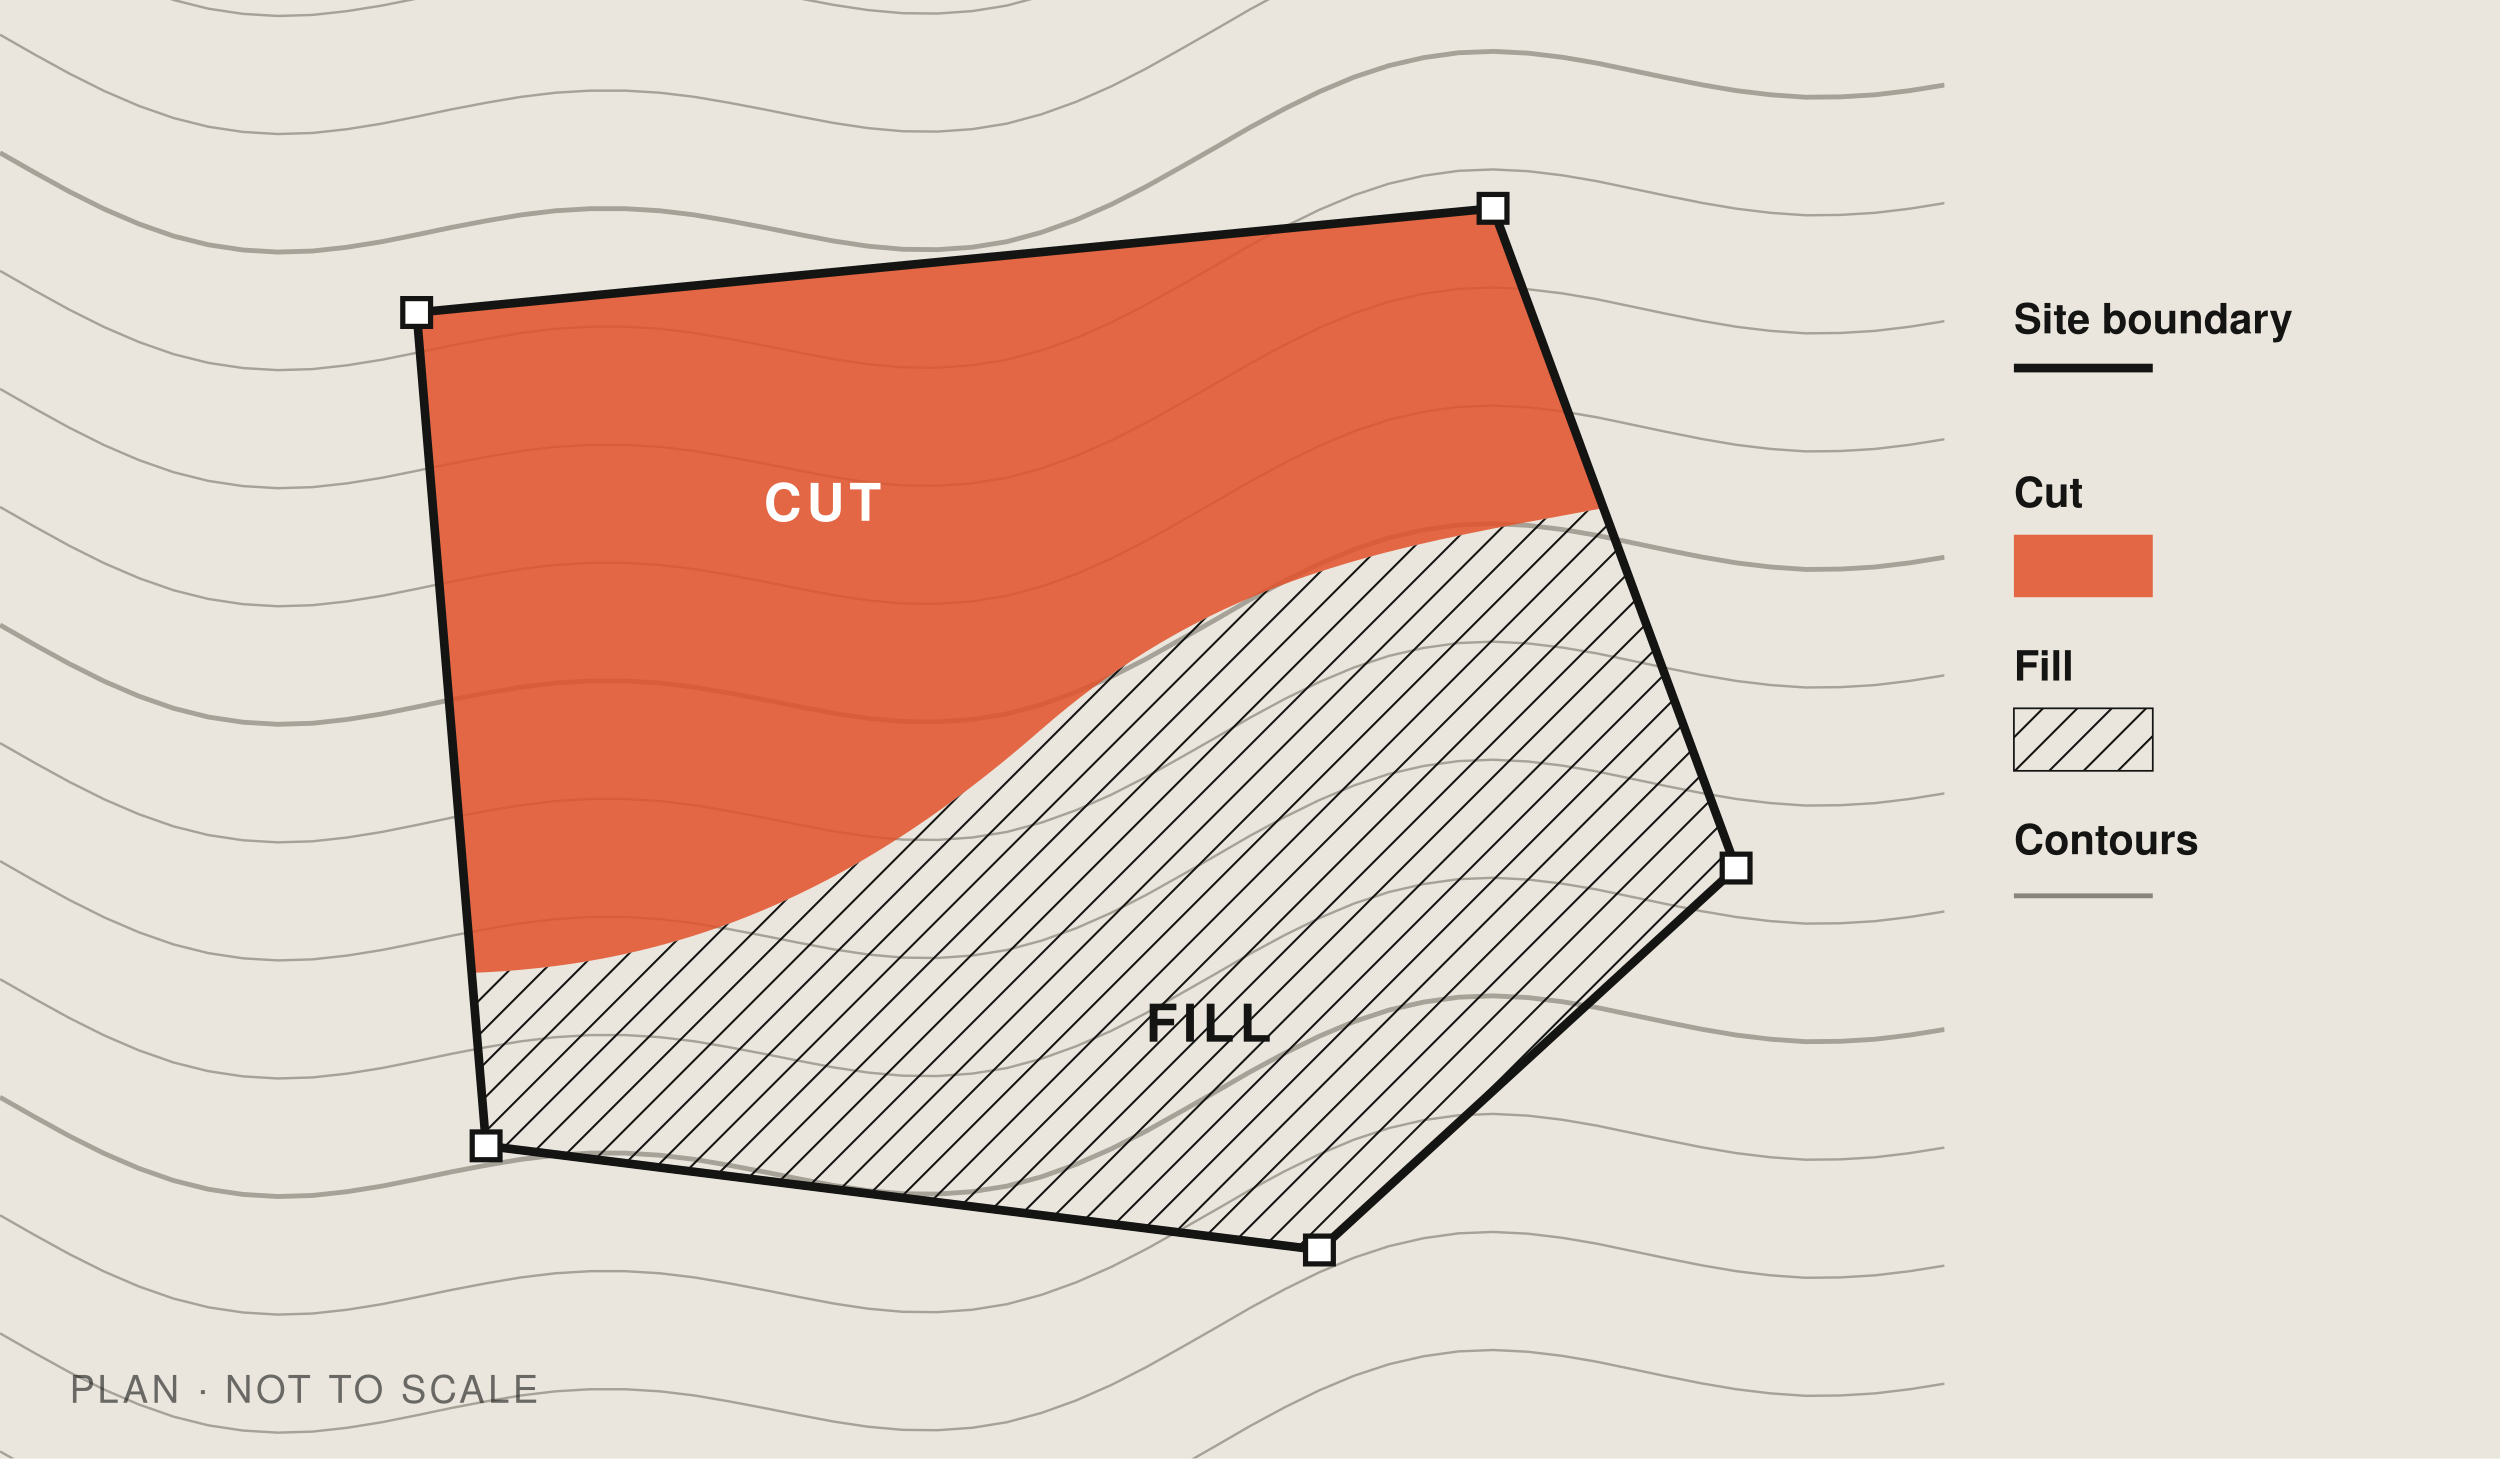
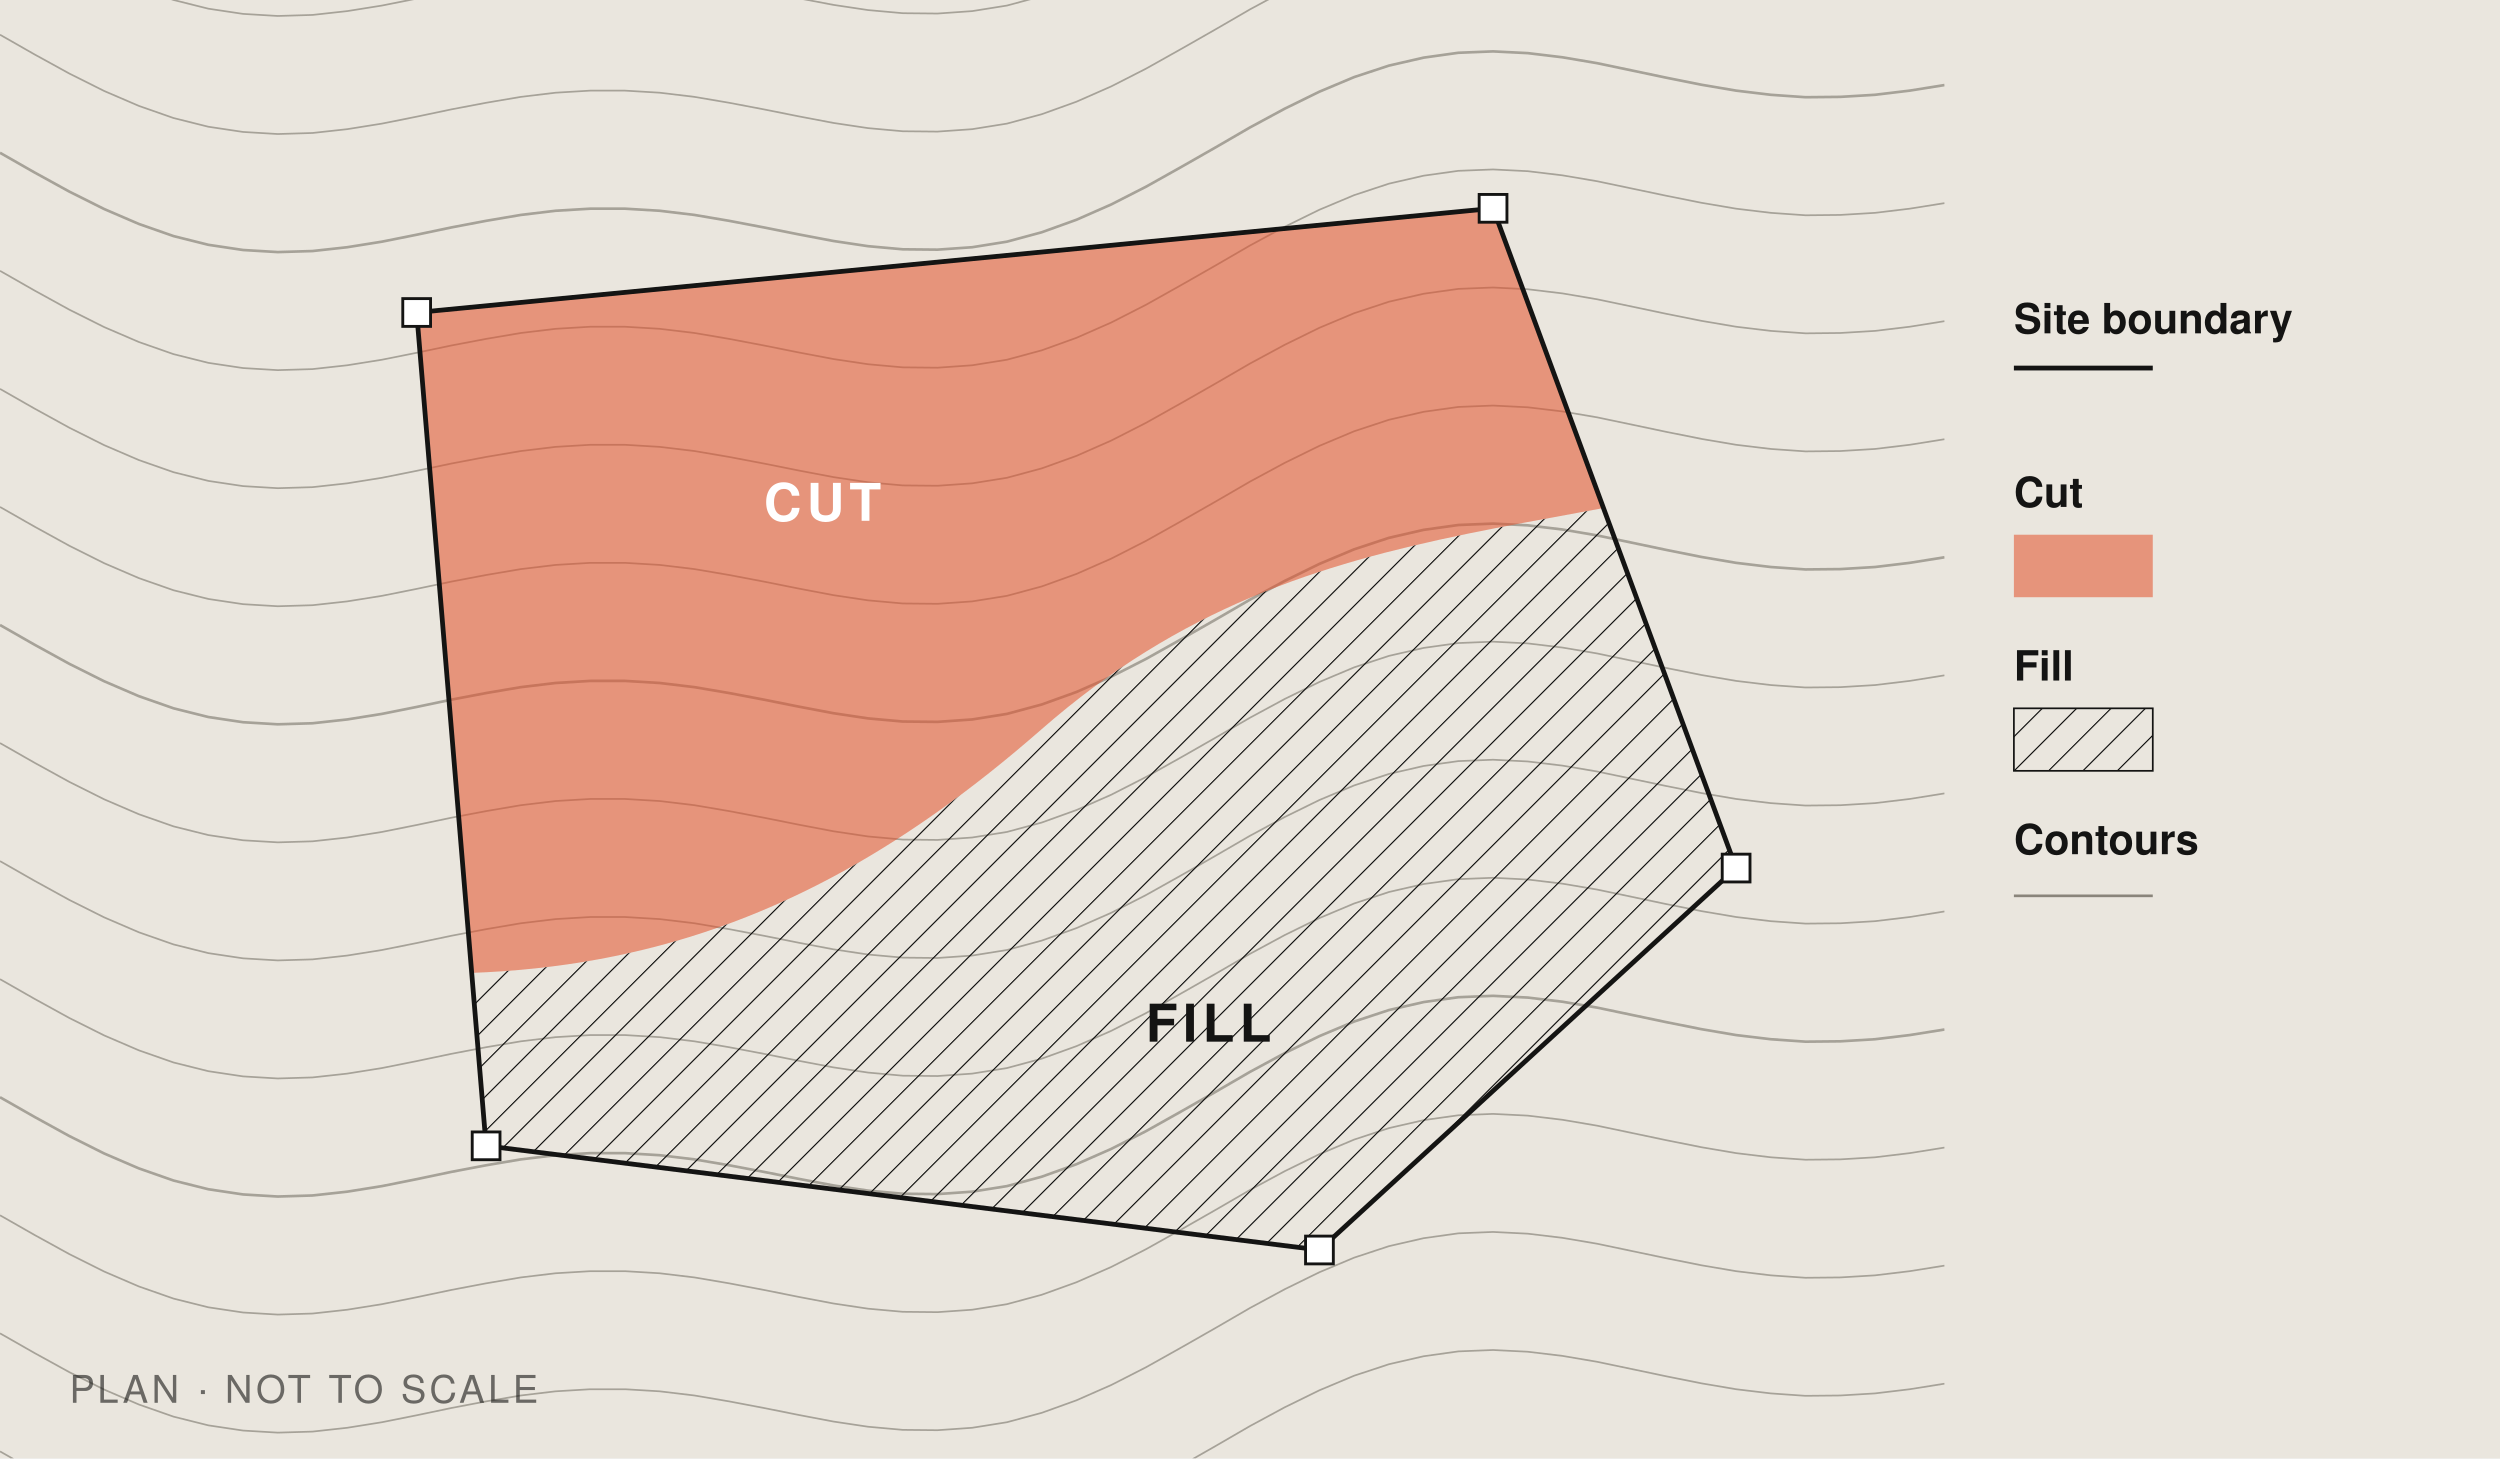
- <svg xmlns="http://www.w3.org/2000/svg" viewBox="0 0 720 420" role="img" aria-label="Plan view: a drawn site boundary over contour lines, split into an area to cut and an area to fill">
+ <svg xmlns="http://www.w3.org/2000/svg" data-thinned="1" viewBox="0 0 720 420" role="img" aria-label="Plan view: a drawn site boundary over contour lines, split into an area to cut and an area to fill">
  <rect width="720" height="420" fill="#EAE6DE" />
  <defs>
    <pattern id="h2" width="7" height="7" patternUnits="userSpaceOnUse" patternTransform="rotate(45)">
-       <line x1="0" y1="0" x2="0" y2="7" stroke="#141413" stroke-width="1.2" />
+       <line x1="0" y1="0" x2="0" y2="7" stroke="#141413" stroke-width="0.66" />
    </pattern>
    <clipPath id="sheet">
      <rect width="560" height="420" />
    </clipPath>
    <clipPath id="site">
      <path id="sp" d="M120 90 L430 60 L500 250 L380 360 L140 330 Z" />
    </clipPath>
  </defs>
-   <polyline clip-path="url(#sheet)" points="0,-24.0 10,-18.3 20,-12.8 30,-7.8 40,-3.5 50,0.0 60,2.5 70,4.0 80,4.6 90,4.3 100,3.2 110,1.6 120,-0.4 130,-2.5 140,-4.4 150,-6.1 160,-7.3 170,-7.9 180,-7.9 190,-7.3 200,-6.1 210,-4.4 220,-2.5 230,-0.5 240,1.4 250,2.9 260,3.8 270,3.9 280,3.2 290,1.6 300,-1.1 310,-4.7 320,-9.1 330,-14.2 340,-19.8 350,-25.5 360,-31.3 370,-36.7 380,-41.6 390,-45.8 400,-49.1 410,-51.4 420,-52.8 430,-53.2 440,-52.7 450,-51.5 460,-49.8 470,-47.7 480,-45.6 490,-43.6 500,-41.9 510,-40.7 520,-40.0 530,-40.1 540,-40.7 550,-41.9 560,-43.5" fill="none" stroke="#8A857B" stroke-width="0.7" stroke-opacity=".7" />
-   <polyline clip-path="url(#sheet)" points="0,10.0 10,15.7 20,21.2 30,26.2 40,30.5 50,34.0 60,36.5 70,38.0 80,38.6 90,38.3 100,37.2 110,35.6 120,33.6 130,31.5 140,29.6 150,27.9 160,26.7 170,26.1 180,26.1 190,26.7 200,27.9 210,29.6 220,31.5 230,33.5 240,35.4 250,36.9 260,37.8 270,37.9 280,37.2 290,35.6 300,32.9 310,29.3 320,24.9 330,19.8 340,14.2 350,8.5 360,2.7 370,-2.7 380,-7.6 390,-11.8 400,-15.1 410,-17.4 420,-18.8 430,-19.2 440,-18.7 450,-17.5 460,-15.8 470,-13.7 480,-11.6 490,-9.6 500,-7.9 510,-6.7 520,-6.0 530,-6.1 540,-6.7 550,-7.9 560,-9.5" fill="none" stroke="#8A857B" stroke-width="0.7" stroke-opacity=".7" />
-   <polyline clip-path="url(#sheet)" points="0,44.0 10,49.7 20,55.2 30,60.2 40,64.5 50,68.0 60,70.5 70,72.0 80,72.6 90,72.3 100,71.2 110,69.6 120,67.6 130,65.5 140,63.6 150,61.9 160,60.7 170,60.1 180,60.1 190,60.7 200,61.9 210,63.6 220,65.5 230,67.5 240,69.4 250,70.9 260,71.8 270,71.9 280,71.2 290,69.6 300,66.9 310,63.3 320,58.9 330,53.8 340,48.2 350,42.5 360,36.7 370,31.3 380,26.4 390,22.2 400,18.9 410,16.6 420,15.2 430,14.8 440,15.3 450,16.5 460,18.2 470,20.3 480,22.4 490,24.4 500,26.1 510,27.3 520,28.0 530,27.9 540,27.3 550,26.1 560,24.5" fill="none" stroke="#8A857B" stroke-width="1.4" stroke-opacity=".7" />
-   <polyline clip-path="url(#sheet)" points="0,78.0 10,83.7 20,89.2 30,94.2 40,98.5 50,102.0 60,104.5 70,106.0 80,106.6 90,106.3 100,105.2 110,103.6 120,101.6 130,99.5 140,97.6 150,95.9 160,94.7 170,94.1 180,94.1 190,94.7 200,95.9 210,97.6 220,99.5 230,101.5 240,103.4 250,104.9 260,105.8 270,105.9 280,105.2 290,103.6 300,100.9 310,97.3 320,92.9 330,87.8 340,82.2 350,76.5 360,70.7 370,65.3 380,60.4 390,56.2 400,52.9 410,50.6 420,49.2 430,48.8 440,49.3 450,50.5 460,52.2 470,54.3 480,56.4 490,58.4 500,60.1 510,61.3 520,62.0 530,61.9 540,61.3 550,60.1 560,58.5" fill="none" stroke="#8A857B" stroke-width="0.7" stroke-opacity=".7" />
-   <polyline clip-path="url(#sheet)" points="0,112.0 10,117.7 20,123.2 30,128.2 40,132.5 50,136.0 60,138.5 70,140.0 80,140.6 90,140.3 100,139.2 110,137.6 120,135.6 130,133.5 140,131.6 150,129.9 160,128.7 170,128.1 180,128.1 190,128.7 200,129.9 210,131.6 220,133.5 230,135.5 240,137.4 250,138.9 260,139.8 270,139.9 280,139.2 290,137.6 300,134.9 310,131.3 320,126.9 330,121.8 340,116.2 350,110.5 360,104.7 370,99.3 380,94.4 390,90.2 400,86.9 410,84.6 420,83.2 430,82.8 440,83.3 450,84.5 460,86.2 470,88.3 480,90.4 490,92.4 500,94.1 510,95.3 520,96.0 530,95.9 540,95.3 550,94.1 560,92.5" fill="none" stroke="#8A857B" stroke-width="0.7" stroke-opacity=".7" />
-   <polyline clip-path="url(#sheet)" points="0,146.0 10,151.7 20,157.2 30,162.2 40,166.5 50,170.0 60,172.5 70,174.0 80,174.6 90,174.3 100,173.2 110,171.6 120,169.6 130,167.5 140,165.6 150,163.9 160,162.7 170,162.1 180,162.1 190,162.7 200,163.9 210,165.6 220,167.5 230,169.5 240,171.4 250,172.9 260,173.8 270,173.9 280,173.2 290,171.6 300,168.9 310,165.3 320,160.9 330,155.8 340,150.2 350,144.5 360,138.7 370,133.3 380,128.4 390,124.2 400,120.9 410,118.6 420,117.2 430,116.8 440,117.3 450,118.5 460,120.2 470,122.3 480,124.4 490,126.4 500,128.1 510,129.3 520,130.0 530,129.9 540,129.3 550,128.1 560,126.5" fill="none" stroke="#8A857B" stroke-width="0.7" stroke-opacity=".7" />
-   <polyline clip-path="url(#sheet)" points="0,180.0 10,185.7 20,191.2 30,196.2 40,200.5 50,204.0 60,206.5 70,208.0 80,208.6 90,208.3 100,207.2 110,205.6 120,203.6 130,201.5 140,199.6 150,197.9 160,196.7 170,196.1 180,196.1 190,196.7 200,197.9 210,199.6 220,201.5 230,203.5 240,205.4 250,206.9 260,207.8 270,207.9 280,207.2 290,205.6 300,202.9 310,199.3 320,194.9 330,189.8 340,184.2 350,178.5 360,172.7 370,167.3 380,162.4 390,158.2 400,154.9 410,152.6 420,151.2 430,150.8 440,151.3 450,152.5 460,154.2 470,156.3 480,158.4 490,160.4 500,162.1 510,163.3 520,164.0 530,163.9 540,163.3 550,162.1 560,160.5" fill="none" stroke="#8A857B" stroke-width="1.4" stroke-opacity=".7" />
-   <polyline clip-path="url(#sheet)" points="0,214.0 10,219.7 20,225.2 30,230.2 40,234.5 50,238.0 60,240.5 70,242.0 80,242.6 90,242.3 100,241.2 110,239.6 120,237.6 130,235.5 140,233.6 150,231.9 160,230.7 170,230.1 180,230.1 190,230.7 200,231.9 210,233.6 220,235.5 230,237.5 240,239.4 250,240.9 260,241.8 270,241.9 280,241.2 290,239.6 300,236.9 310,233.3 320,228.9 330,223.8 340,218.2 350,212.5 360,206.7 370,201.3 380,196.4 390,192.2 400,188.9 410,186.6 420,185.2 430,184.8 440,185.3 450,186.5 460,188.2 470,190.3 480,192.4 490,194.4 500,196.1 510,197.3 520,198.0 530,197.9 540,197.3 550,196.1 560,194.5" fill="none" stroke="#8A857B" stroke-width="0.7" stroke-opacity=".7" />
-   <polyline clip-path="url(#sheet)" points="0,248.0 10,253.7 20,259.2 30,264.2 40,268.5 50,272.0 60,274.5 70,276.0 80,276.6 90,276.3 100,275.2 110,273.6 120,271.6 130,269.5 140,267.6 150,265.9 160,264.7 170,264.1 180,264.1 190,264.7 200,265.9 210,267.6 220,269.5 230,271.5 240,273.4 250,274.9 260,275.8 270,275.9 280,275.2 290,273.6 300,270.9 310,267.3 320,262.9 330,257.8 340,252.2 350,246.5 360,240.7 370,235.3 380,230.4 390,226.2 400,222.9 410,220.6 420,219.2 430,218.8 440,219.3 450,220.5 460,222.2 470,224.3 480,226.4 490,228.4 500,230.1 510,231.3 520,232.0 530,231.9 540,231.3 550,230.1 560,228.5" fill="none" stroke="#8A857B" stroke-width="0.7" stroke-opacity=".7" />
-   <polyline clip-path="url(#sheet)" points="0,282.0 10,287.7 20,293.2 30,298.2 40,302.5 50,306.0 60,308.5 70,310.0 80,310.6 90,310.3 100,309.2 110,307.6 120,305.6 130,303.5 140,301.6 150,299.9 160,298.7 170,298.1 180,298.1 190,298.7 200,299.9 210,301.6 220,303.5 230,305.5 240,307.4 250,308.9 260,309.8 270,309.9 280,309.2 290,307.6 300,304.9 310,301.3 320,296.9 330,291.8 340,286.2 350,280.5 360,274.7 370,269.3 380,264.4 390,260.2 400,256.9 410,254.6 420,253.2 430,252.8 440,253.3 450,254.5 460,256.2 470,258.3 480,260.4 490,262.4 500,264.1 510,265.3 520,266.0 530,265.9 540,265.3 550,264.1 560,262.5" fill="none" stroke="#8A857B" stroke-width="0.7" stroke-opacity=".7" />
-   <polyline clip-path="url(#sheet)" points="0,316.0 10,321.7 20,327.2 30,332.2 40,336.5 50,340.0 60,342.5 70,344.0 80,344.6 90,344.3 100,343.2 110,341.6 120,339.6 130,337.5 140,335.6 150,333.9 160,332.7 170,332.1 180,332.1 190,332.7 200,333.9 210,335.6 220,337.5 230,339.5 240,341.4 250,342.9 260,343.8 270,343.9 280,343.2 290,341.6 300,338.9 310,335.3 320,330.9 330,325.8 340,320.2 350,314.5 360,308.7 370,303.3 380,298.4 390,294.2 400,290.9 410,288.6 420,287.2 430,286.8 440,287.3 450,288.5 460,290.2 470,292.3 480,294.4 490,296.4 500,298.1 510,299.3 520,300.0 530,299.9 540,299.3 550,298.1 560,296.5" fill="none" stroke="#8A857B" stroke-width="1.4" stroke-opacity=".7" />
-   <polyline clip-path="url(#sheet)" points="0,350.0 10,355.7 20,361.2 30,366.2 40,370.5 50,374.0 60,376.5 70,378.0 80,378.6 90,378.3 100,377.2 110,375.6 120,373.6 130,371.5 140,369.6 150,367.9 160,366.7 170,366.1 180,366.1 190,366.7 200,367.9 210,369.6 220,371.5 230,373.5 240,375.4 250,376.9 260,377.8 270,377.9 280,377.2 290,375.6 300,372.9 310,369.3 320,364.9 330,359.8 340,354.2 350,348.5 360,342.7 370,337.3 380,332.4 390,328.2 400,324.9 410,322.6 420,321.2 430,320.8 440,321.3 450,322.5 460,324.2 470,326.3 480,328.4 490,330.4 500,332.1 510,333.3 520,334.0 530,333.9 540,333.3 550,332.1 560,330.5" fill="none" stroke="#8A857B" stroke-width="0.7" stroke-opacity=".7" />
-   <polyline clip-path="url(#sheet)" points="0,384.0 10,389.7 20,395.2 30,400.2 40,404.5 50,408.0 60,410.5 70,412.0 80,412.6 90,412.3 100,411.2 110,409.6 120,407.6 130,405.5 140,403.6 150,401.9 160,400.7 170,400.1 180,400.1 190,400.7 200,401.9 210,403.6 220,405.5 230,407.5 240,409.4 250,410.9 260,411.8 270,411.9 280,411.2 290,409.6 300,406.9 310,403.3 320,398.9 330,393.8 340,388.2 350,382.5 360,376.7 370,371.3 380,366.4 390,362.2 400,358.9 410,356.6 420,355.2 430,354.8 440,355.3 450,356.5 460,358.2 470,360.3 480,362.4 490,364.4 500,366.1 510,367.3 520,368.0 530,367.9 540,367.3 550,366.1 560,364.5" fill="none" stroke="#8A857B" stroke-width="0.7" stroke-opacity=".7" />
-   <polyline clip-path="url(#sheet)" points="0,418.0 10,423.7 20,429.2 30,434.2 40,438.5 50,442.0 60,444.5 70,446.0 80,446.6 90,446.3 100,445.2 110,443.6 120,441.6 130,439.5 140,437.6 150,435.9 160,434.7 170,434.1 180,434.1 190,434.7 200,435.9 210,437.6 220,439.5 230,441.5 240,443.4 250,444.9 260,445.8 270,445.9 280,445.2 290,443.6 300,440.9 310,437.3 320,432.9 330,427.8 340,422.2 350,416.5 360,410.7 370,405.3 380,400.4 390,396.2 400,392.9 410,390.6 420,389.2 430,388.8 440,389.3 450,390.5 460,392.2 470,394.3 480,396.4 490,398.4 500,400.1 510,401.3 520,402.0 530,401.9 540,401.3 550,400.1 560,398.5" fill="none" stroke="#8A857B" stroke-width="0.7" stroke-opacity=".7" />
-   <polyline clip-path="url(#sheet)" points="0,452.0 10,457.7 20,463.2 30,468.2 40,472.5 50,476.0 60,478.5 70,480.0 80,480.6 90,480.3 100,479.2 110,477.6 120,475.6 130,473.5 140,471.6 150,469.9 160,468.7 170,468.1 180,468.1 190,468.7 200,469.9 210,471.6 220,473.5 230,475.5 240,477.4 250,478.9 260,479.8 270,479.9 280,479.2 290,477.6 300,474.9 310,471.3 320,466.9 330,461.8 340,456.2 350,450.5 360,444.7 370,439.3 380,434.4 390,430.2 400,426.9 410,424.6 420,423.2 430,422.8 440,423.3 450,424.5 460,426.2 470,428.3 480,430.4 490,432.4 500,434.1 510,435.3 520,436.0 530,435.9 540,435.3 550,434.1 560,432.5" fill="none" stroke="#8A857B" stroke-width="1.4" stroke-opacity=".7" />
+   <polyline clip-path="url(#sheet)" points="0,-24.0 10,-18.3 20,-12.8 30,-7.8 40,-3.5 50,0.0 60,2.5 70,4.0 80,4.6 90,4.3 100,3.2 110,1.6 120,-0.4 130,-2.5 140,-4.4 150,-6.1 160,-7.3 170,-7.9 180,-7.9 190,-7.3 200,-6.1 210,-4.4 220,-2.5 230,-0.5 240,1.4 250,2.9 260,3.8 270,3.9 280,3.2 290,1.6 300,-1.1 310,-4.7 320,-9.1 330,-14.2 340,-19.8 350,-25.5 360,-31.3 370,-36.7 380,-41.6 390,-45.8 400,-49.1 410,-51.4 420,-52.8 430,-53.2 440,-52.7 450,-51.5 460,-49.8 470,-47.7 480,-45.6 490,-43.6 500,-41.9 510,-40.7 520,-40.0 530,-40.1 540,-40.7 550,-41.9 560,-43.5" fill="none" stroke="#8A857B" stroke-width="0.5" stroke-opacity=".7" />
+   <polyline clip-path="url(#sheet)" points="0,10.0 10,15.7 20,21.2 30,26.2 40,30.5 50,34.0 60,36.5 70,38.0 80,38.6 90,38.3 100,37.2 110,35.6 120,33.6 130,31.5 140,29.6 150,27.9 160,26.7 170,26.1 180,26.1 190,26.7 200,27.9 210,29.6 220,31.5 230,33.5 240,35.4 250,36.9 260,37.8 270,37.9 280,37.2 290,35.6 300,32.9 310,29.3 320,24.9 330,19.8 340,14.2 350,8.5 360,2.7 370,-2.7 380,-7.6 390,-11.8 400,-15.1 410,-17.4 420,-18.8 430,-19.2 440,-18.7 450,-17.5 460,-15.8 470,-13.7 480,-11.6 490,-9.6 500,-7.9 510,-6.7 520,-6.0 530,-6.1 540,-6.7 550,-7.9 560,-9.5" fill="none" stroke="#8A857B" stroke-width="0.5" stroke-opacity=".7" />
+   <polyline clip-path="url(#sheet)" points="0,44.0 10,49.7 20,55.2 30,60.2 40,64.5 50,68.0 60,70.5 70,72.0 80,72.6 90,72.3 100,71.2 110,69.6 120,67.6 130,65.5 140,63.6 150,61.9 160,60.7 170,60.1 180,60.1 190,60.7 200,61.9 210,63.6 220,65.5 230,67.5 240,69.4 250,70.9 260,71.8 270,71.9 280,71.2 290,69.6 300,66.9 310,63.3 320,58.9 330,53.8 340,48.2 350,42.5 360,36.7 370,31.3 380,26.4 390,22.2 400,18.9 410,16.6 420,15.2 430,14.8 440,15.3 450,16.5 460,18.2 470,20.3 480,22.4 490,24.4 500,26.1 510,27.3 520,28.0 530,27.9 540,27.3 550,26.1 560,24.5" fill="none" stroke="#8A857B" stroke-width="0.77" stroke-opacity=".7" />
+   <polyline clip-path="url(#sheet)" points="0,78.0 10,83.7 20,89.2 30,94.2 40,98.5 50,102.0 60,104.5 70,106.0 80,106.6 90,106.3 100,105.2 110,103.6 120,101.6 130,99.5 140,97.6 150,95.9 160,94.7 170,94.1 180,94.1 190,94.7 200,95.9 210,97.6 220,99.5 230,101.5 240,103.4 250,104.9 260,105.8 270,105.9 280,105.2 290,103.6 300,100.9 310,97.3 320,92.9 330,87.8 340,82.2 350,76.5 360,70.7 370,65.3 380,60.4 390,56.2 400,52.9 410,50.6 420,49.2 430,48.8 440,49.3 450,50.5 460,52.2 470,54.3 480,56.4 490,58.4 500,60.1 510,61.3 520,62.0 530,61.9 540,61.3 550,60.1 560,58.5" fill="none" stroke="#8A857B" stroke-width="0.5" stroke-opacity=".7" />
+   <polyline clip-path="url(#sheet)" points="0,112.0 10,117.7 20,123.2 30,128.2 40,132.5 50,136.0 60,138.5 70,140.0 80,140.6 90,140.3 100,139.2 110,137.6 120,135.6 130,133.5 140,131.6 150,129.9 160,128.7 170,128.1 180,128.1 190,128.7 200,129.9 210,131.6 220,133.5 230,135.5 240,137.4 250,138.9 260,139.8 270,139.9 280,139.2 290,137.6 300,134.9 310,131.3 320,126.9 330,121.8 340,116.2 350,110.5 360,104.7 370,99.3 380,94.4 390,90.2 400,86.9 410,84.6 420,83.2 430,82.8 440,83.3 450,84.5 460,86.2 470,88.3 480,90.4 490,92.4 500,94.1 510,95.3 520,96.0 530,95.9 540,95.3 550,94.1 560,92.5" fill="none" stroke="#8A857B" stroke-width="0.5" stroke-opacity=".7" />
+   <polyline clip-path="url(#sheet)" points="0,146.0 10,151.7 20,157.2 30,162.2 40,166.5 50,170.0 60,172.5 70,174.0 80,174.6 90,174.3 100,173.2 110,171.6 120,169.6 130,167.5 140,165.6 150,163.9 160,162.7 170,162.1 180,162.1 190,162.7 200,163.9 210,165.6 220,167.5 230,169.5 240,171.4 250,172.9 260,173.8 270,173.9 280,173.2 290,171.6 300,168.9 310,165.3 320,160.9 330,155.8 340,150.2 350,144.5 360,138.7 370,133.3 380,128.4 390,124.2 400,120.9 410,118.6 420,117.2 430,116.8 440,117.3 450,118.5 460,120.2 470,122.3 480,124.4 490,126.4 500,128.1 510,129.3 520,130.0 530,129.9 540,129.3 550,128.1 560,126.5" fill="none" stroke="#8A857B" stroke-width="0.5" stroke-opacity=".7" />
+   <polyline clip-path="url(#sheet)" points="0,180.0 10,185.7 20,191.2 30,196.2 40,200.5 50,204.0 60,206.5 70,208.0 80,208.6 90,208.3 100,207.2 110,205.6 120,203.6 130,201.5 140,199.6 150,197.9 160,196.7 170,196.1 180,196.1 190,196.7 200,197.9 210,199.6 220,201.5 230,203.5 240,205.4 250,206.9 260,207.8 270,207.9 280,207.2 290,205.6 300,202.9 310,199.3 320,194.9 330,189.8 340,184.2 350,178.5 360,172.7 370,167.3 380,162.4 390,158.2 400,154.9 410,152.6 420,151.2 430,150.8 440,151.3 450,152.5 460,154.2 470,156.3 480,158.4 490,160.4 500,162.1 510,163.3 520,164.0 530,163.9 540,163.3 550,162.1 560,160.5" fill="none" stroke="#8A857B" stroke-width="0.77" stroke-opacity=".7" />
+   <polyline clip-path="url(#sheet)" points="0,214.0 10,219.7 20,225.2 30,230.2 40,234.5 50,238.0 60,240.5 70,242.0 80,242.6 90,242.3 100,241.2 110,239.6 120,237.6 130,235.5 140,233.6 150,231.9 160,230.7 170,230.1 180,230.1 190,230.7 200,231.9 210,233.6 220,235.5 230,237.5 240,239.4 250,240.9 260,241.8 270,241.9 280,241.2 290,239.6 300,236.9 310,233.3 320,228.9 330,223.8 340,218.2 350,212.5 360,206.7 370,201.3 380,196.4 390,192.2 400,188.9 410,186.6 420,185.2 430,184.8 440,185.3 450,186.5 460,188.2 470,190.3 480,192.4 490,194.4 500,196.1 510,197.3 520,198.0 530,197.9 540,197.3 550,196.1 560,194.5" fill="none" stroke="#8A857B" stroke-width="0.5" stroke-opacity=".7" />
+   <polyline clip-path="url(#sheet)" points="0,248.0 10,253.7 20,259.2 30,264.2 40,268.5 50,272.0 60,274.5 70,276.0 80,276.6 90,276.3 100,275.2 110,273.6 120,271.6 130,269.5 140,267.6 150,265.9 160,264.7 170,264.1 180,264.1 190,264.7 200,265.9 210,267.6 220,269.5 230,271.5 240,273.4 250,274.9 260,275.8 270,275.9 280,275.2 290,273.6 300,270.9 310,267.3 320,262.9 330,257.8 340,252.2 350,246.5 360,240.7 370,235.3 380,230.4 390,226.2 400,222.9 410,220.6 420,219.2 430,218.8 440,219.3 450,220.5 460,222.2 470,224.3 480,226.4 490,228.4 500,230.1 510,231.3 520,232.0 530,231.9 540,231.3 550,230.1 560,228.5" fill="none" stroke="#8A857B" stroke-width="0.5" stroke-opacity=".7" />
+   <polyline clip-path="url(#sheet)" points="0,282.0 10,287.7 20,293.2 30,298.2 40,302.5 50,306.0 60,308.5 70,310.0 80,310.6 90,310.3 100,309.2 110,307.6 120,305.6 130,303.5 140,301.6 150,299.9 160,298.7 170,298.1 180,298.1 190,298.7 200,299.9 210,301.6 220,303.5 230,305.5 240,307.4 250,308.9 260,309.8 270,309.9 280,309.2 290,307.6 300,304.9 310,301.3 320,296.9 330,291.8 340,286.2 350,280.5 360,274.7 370,269.3 380,264.4 390,260.2 400,256.9 410,254.6 420,253.2 430,252.8 440,253.3 450,254.5 460,256.2 470,258.3 480,260.4 490,262.4 500,264.1 510,265.3 520,266.0 530,265.9 540,265.3 550,264.1 560,262.5" fill="none" stroke="#8A857B" stroke-width="0.5" stroke-opacity=".7" />
+   <polyline clip-path="url(#sheet)" points="0,316.0 10,321.7 20,327.2 30,332.2 40,336.5 50,340.0 60,342.5 70,344.0 80,344.6 90,344.3 100,343.2 110,341.6 120,339.6 130,337.5 140,335.6 150,333.9 160,332.7 170,332.1 180,332.1 190,332.7 200,333.9 210,335.6 220,337.5 230,339.5 240,341.4 250,342.9 260,343.8 270,343.9 280,343.2 290,341.6 300,338.9 310,335.3 320,330.9 330,325.8 340,320.2 350,314.5 360,308.7 370,303.3 380,298.4 390,294.2 400,290.9 410,288.6 420,287.2 430,286.8 440,287.3 450,288.5 460,290.2 470,292.3 480,294.4 490,296.4 500,298.1 510,299.3 520,300.0 530,299.9 540,299.3 550,298.1 560,296.5" fill="none" stroke="#8A857B" stroke-width="0.77" stroke-opacity=".7" />
+   <polyline clip-path="url(#sheet)" points="0,350.0 10,355.7 20,361.2 30,366.2 40,370.5 50,374.0 60,376.5 70,378.0 80,378.6 90,378.3 100,377.2 110,375.6 120,373.6 130,371.5 140,369.6 150,367.9 160,366.7 170,366.1 180,366.1 190,366.7 200,367.9 210,369.6 220,371.5 230,373.5 240,375.4 250,376.9 260,377.8 270,377.9 280,377.2 290,375.6 300,372.9 310,369.3 320,364.9 330,359.8 340,354.2 350,348.5 360,342.7 370,337.3 380,332.4 390,328.2 400,324.9 410,322.6 420,321.2 430,320.8 440,321.3 450,322.5 460,324.2 470,326.3 480,328.4 490,330.4 500,332.1 510,333.3 520,334.0 530,333.9 540,333.3 550,332.1 560,330.5" fill="none" stroke="#8A857B" stroke-width="0.5" stroke-opacity=".7" />
+   <polyline clip-path="url(#sheet)" points="0,384.0 10,389.7 20,395.2 30,400.2 40,404.5 50,408.0 60,410.5 70,412.0 80,412.6 90,412.3 100,411.2 110,409.6 120,407.6 130,405.5 140,403.6 150,401.9 160,400.7 170,400.1 180,400.1 190,400.7 200,401.9 210,403.6 220,405.5 230,407.5 240,409.4 250,410.9 260,411.8 270,411.9 280,411.2 290,409.6 300,406.9 310,403.3 320,398.9 330,393.8 340,388.2 350,382.5 360,376.7 370,371.3 380,366.4 390,362.2 400,358.9 410,356.6 420,355.2 430,354.8 440,355.3 450,356.5 460,358.2 470,360.3 480,362.4 490,364.4 500,366.1 510,367.3 520,368.0 530,367.9 540,367.3 550,366.1 560,364.5" fill="none" stroke="#8A857B" stroke-width="0.5" stroke-opacity=".7" />
+   <polyline clip-path="url(#sheet)" points="0,418.0 10,423.7 20,429.2 30,434.2 40,438.5 50,442.0 60,444.5 70,446.0 80,446.6 90,446.3 100,445.2 110,443.6 120,441.6 130,439.5 140,437.6 150,435.9 160,434.7 170,434.1 180,434.1 190,434.7 200,435.9 210,437.6 220,439.5 230,441.5 240,443.4 250,444.9 260,445.8 270,445.9 280,445.2 290,443.6 300,440.9 310,437.3 320,432.9 330,427.8 340,422.2 350,416.5 360,410.7 370,405.3 380,400.4 390,396.2 400,392.9 410,390.6 420,389.2 430,388.8 440,389.3 450,390.5 460,392.2 470,394.3 480,396.4 490,398.4 500,400.1 510,401.3 520,402.0 530,401.9 540,401.3 550,400.1 560,398.5" fill="none" stroke="#8A857B" stroke-width="0.5" stroke-opacity=".7" />
+   <polyline clip-path="url(#sheet)" points="0,452.0 10,457.7 20,463.2 30,468.2 40,472.5 50,476.0 60,478.5 70,480.0 80,480.6 90,480.3 100,479.2 110,477.6 120,475.6 130,473.5 140,471.6 150,469.9 160,468.7 170,468.1 180,468.1 190,468.7 200,469.9 210,471.6 220,473.5 230,475.5 240,477.4 250,478.9 260,479.8 270,479.9 280,479.2 290,477.6 300,474.9 310,471.3 320,466.9 330,461.8 340,456.2 350,450.5 360,444.7 370,439.3 380,434.4 390,430.2 400,426.9 410,424.6 420,423.2 430,422.8 440,423.3 450,424.5 460,426.2 470,428.3 480,430.4 490,432.4 500,434.1 510,435.3 520,436.0 530,435.9 540,435.3 550,434.1 560,432.5" fill="none" stroke="#8A857B" stroke-width="0.77" stroke-opacity=".7" />
  <g clip-path="url(#site)">
-     <path d="M0 0 H560 V0 L560 120 C 460 160, 380 140, 300 210 S 140 300, 0 260 Z" fill="#E2512B" fill-opacity=".85" />
+     <path d="M0 0 H560 V0 L560 120 C 460 160, 380 140, 300 210 S 140 300, 0 260 Z" fill="#E2512B" fill-opacity=".55" />
    <path d="M560 120 C 460 160, 380 140, 300 210 S 140 300, 0 260 V420 H560 Z" fill="url(#h2)" />
  </g>
-   <path d="M120 90 L430 60 L500 250 L380 360 L140 330 Z" fill="none" stroke="#141413" stroke-width="2.5" />
-   <rect x="116" y="86" width="8" height="8" fill="#fff" stroke="#141413" stroke-width="1.5" />
-   <rect x="426" y="56" width="8" height="8" fill="#fff" stroke="#141413" stroke-width="1.5" />
-   <rect x="496" y="246" width="8" height="8" fill="#fff" stroke="#141413" stroke-width="1.5" />
-   <rect x="376" y="356" width="8" height="8" fill="#fff" stroke="#141413" stroke-width="1.5" />
-   <rect x="136" y="326" width="8" height="8" fill="#fff" stroke="#141413" stroke-width="1.5" />
+   <path d="M120 90 L430 60 L500 250 L380 360 L140 330 Z" fill="none" stroke="#141413" stroke-width="1.38" />
+   <rect x="116" y="86" width="8" height="8" fill="#fff" stroke="#141413" stroke-width="0.83" />
+   <rect x="426" y="56" width="8" height="8" fill="#fff" stroke="#141413" stroke-width="0.83" />
+   <rect x="496" y="246" width="8" height="8" fill="#fff" stroke="#141413" stroke-width="0.83" />
+   <rect x="376" y="356" width="8" height="8" fill="#fff" stroke="#141413" stroke-width="0.83" />
+   <rect x="136" y="326" width="8" height="8" fill="#fff" stroke="#141413" stroke-width="0.83" />
  <text x="220" y="150" text-anchor="start" font-family="Archivo, Helvetica, Arial, sans-serif" font-size="15" font-weight="800" fill="#fff" fill-opacity="1" letter-spacing="1.5">CUT</text>
  <text x="330" y="300" text-anchor="start" font-family="Archivo, Helvetica, Arial, sans-serif" font-size="15" font-weight="800" fill="#141413" fill-opacity="1" letter-spacing="1.5">FILL</text>
  <text x="580" y="96" text-anchor="start" font-family="Archivo, Helvetica, Arial, sans-serif" font-size="12" font-weight="600" fill="#141413" fill-opacity="1" letter-spacing="0">Site boundary</text>
-   <line x1="580" y1="106" x2="620" y2="106" stroke="#141413" stroke-width="2.5" />
+   <line x1="580" y1="106" x2="620" y2="106" stroke="#141413" stroke-width="1.38" />
  <text x="580" y="146" text-anchor="start" font-family="Archivo, Helvetica, Arial, sans-serif" font-size="12" font-weight="600" fill="#141413" fill-opacity="1" letter-spacing="0">Cut</text>
-   <rect x="580" y="154" width="40" height="18" fill="#E2512B" fill-opacity=".85" />
+   <rect x="580" y="154" width="40" height="18" fill="#E2512B" fill-opacity=".55" />
  <text x="580" y="196" text-anchor="start" font-family="Archivo, Helvetica, Arial, sans-serif" font-size="12" font-weight="600" fill="#141413" fill-opacity="1" letter-spacing="0">Fill</text>
-   <rect x="580" y="204" width="40" height="18" fill="url(#h2)" stroke="#141413" stroke-width=".5" />
+   <rect x="580" y="204" width="40" height="18" fill="url(#h2)" stroke="#141413" stroke-width="0.5" />
  <text x="580" y="246" text-anchor="start" font-family="Archivo, Helvetica, Arial, sans-serif" font-size="12" font-weight="600" fill="#141413" fill-opacity="1" letter-spacing="0">Contours</text>
-   <line x1="580" y1="258" x2="620" y2="258" stroke="#8A857B" stroke-width="1.4" />
+   <line x1="580" y1="258" x2="620" y2="258" stroke="#8A857B" stroke-width="0.77" />
  <text x="20" y="404" text-anchor="start" font-family="Archivo, Helvetica, Arial, sans-serif" font-size="11" font-weight="400" fill="#141413" fill-opacity="0.6" letter-spacing="1">PLAN · NOT TO SCALE</text>
</svg>
